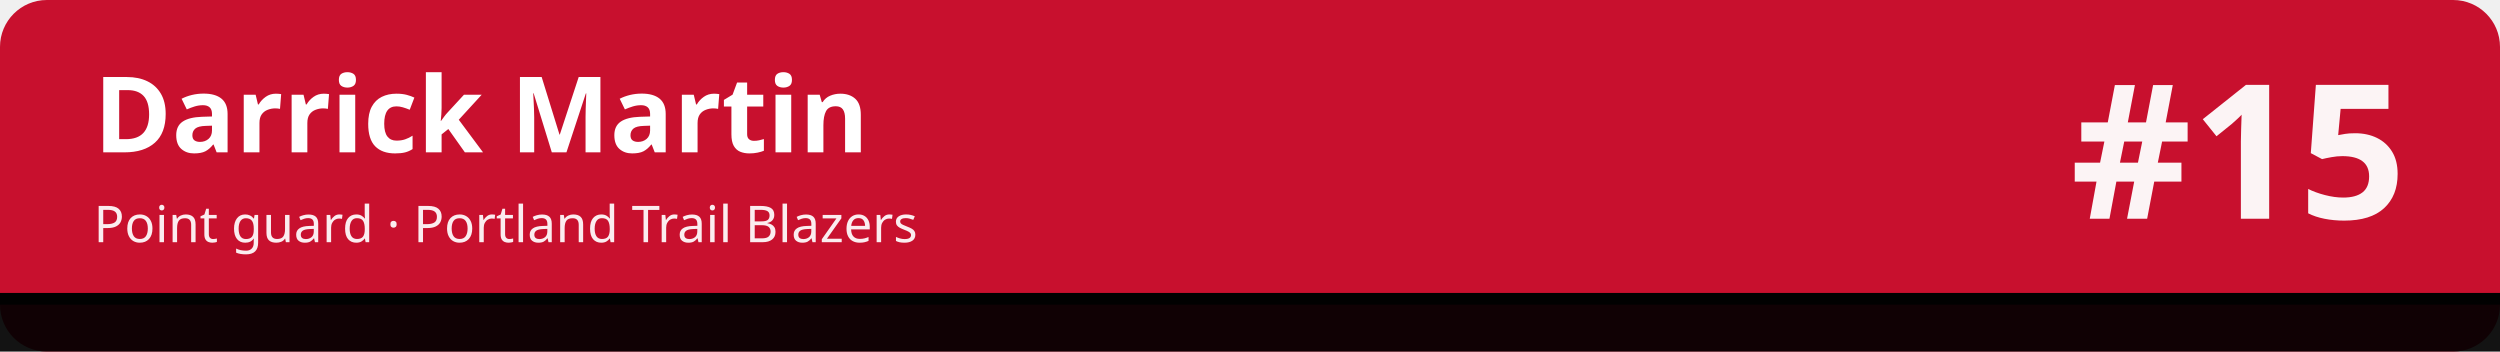
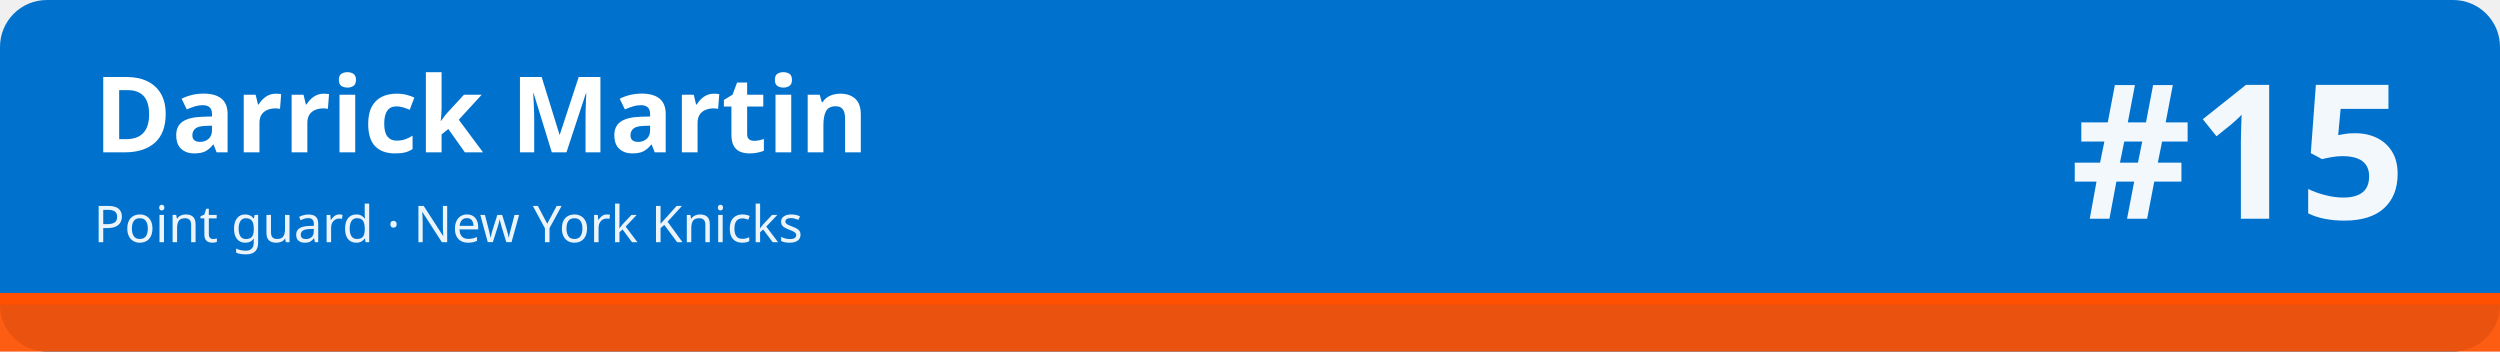
<svg xmlns="http://www.w3.org/2000/svg" width="1280" height="180" viewBox="0 0 1280 180" role="img" aria-labelledby="t d">
-   <rect width="1280" height="180" rx="24" fill="#c8102e" />
-   <rect x="0" y="150" width="1280" height="30" fill="#010101" fill-opacity=".92" />
-   <rect x="0" y="150" width="1280" height="6" fill="#010101" />
+   <rect width="1280" height="180" rx="24" fill="#0072ce" />
+   <rect x="0" y="150" width="1280" height="30" fill="#fe5000" fill-opacity=".92" />
+   <rect x="0" y="150" width="1280" height="6" fill="#fe5000" />
  <text x="48" y="78" font-family="sans-serif" font-size="54" font-weight="700" fill="#ffffff">Darrick Martin</text>
-   <text x="48" y="124" font-family="sans-serif" font-size="26" fill="#ffffff" fill-opacity=".92">Point guard · Portland Trail Blazers</text>
+   <text x="48" y="124" font-family="sans-serif" font-size="26" fill="#ffffff" fill-opacity=".92">Point guard · New York Knicks</text>
  <text x="1232" y="112" font-family="sans-serif" font-size="96" font-weight="800" fill="#ffffff" fill-opacity=".95" text-anchor="end">#15</text>
</svg>
